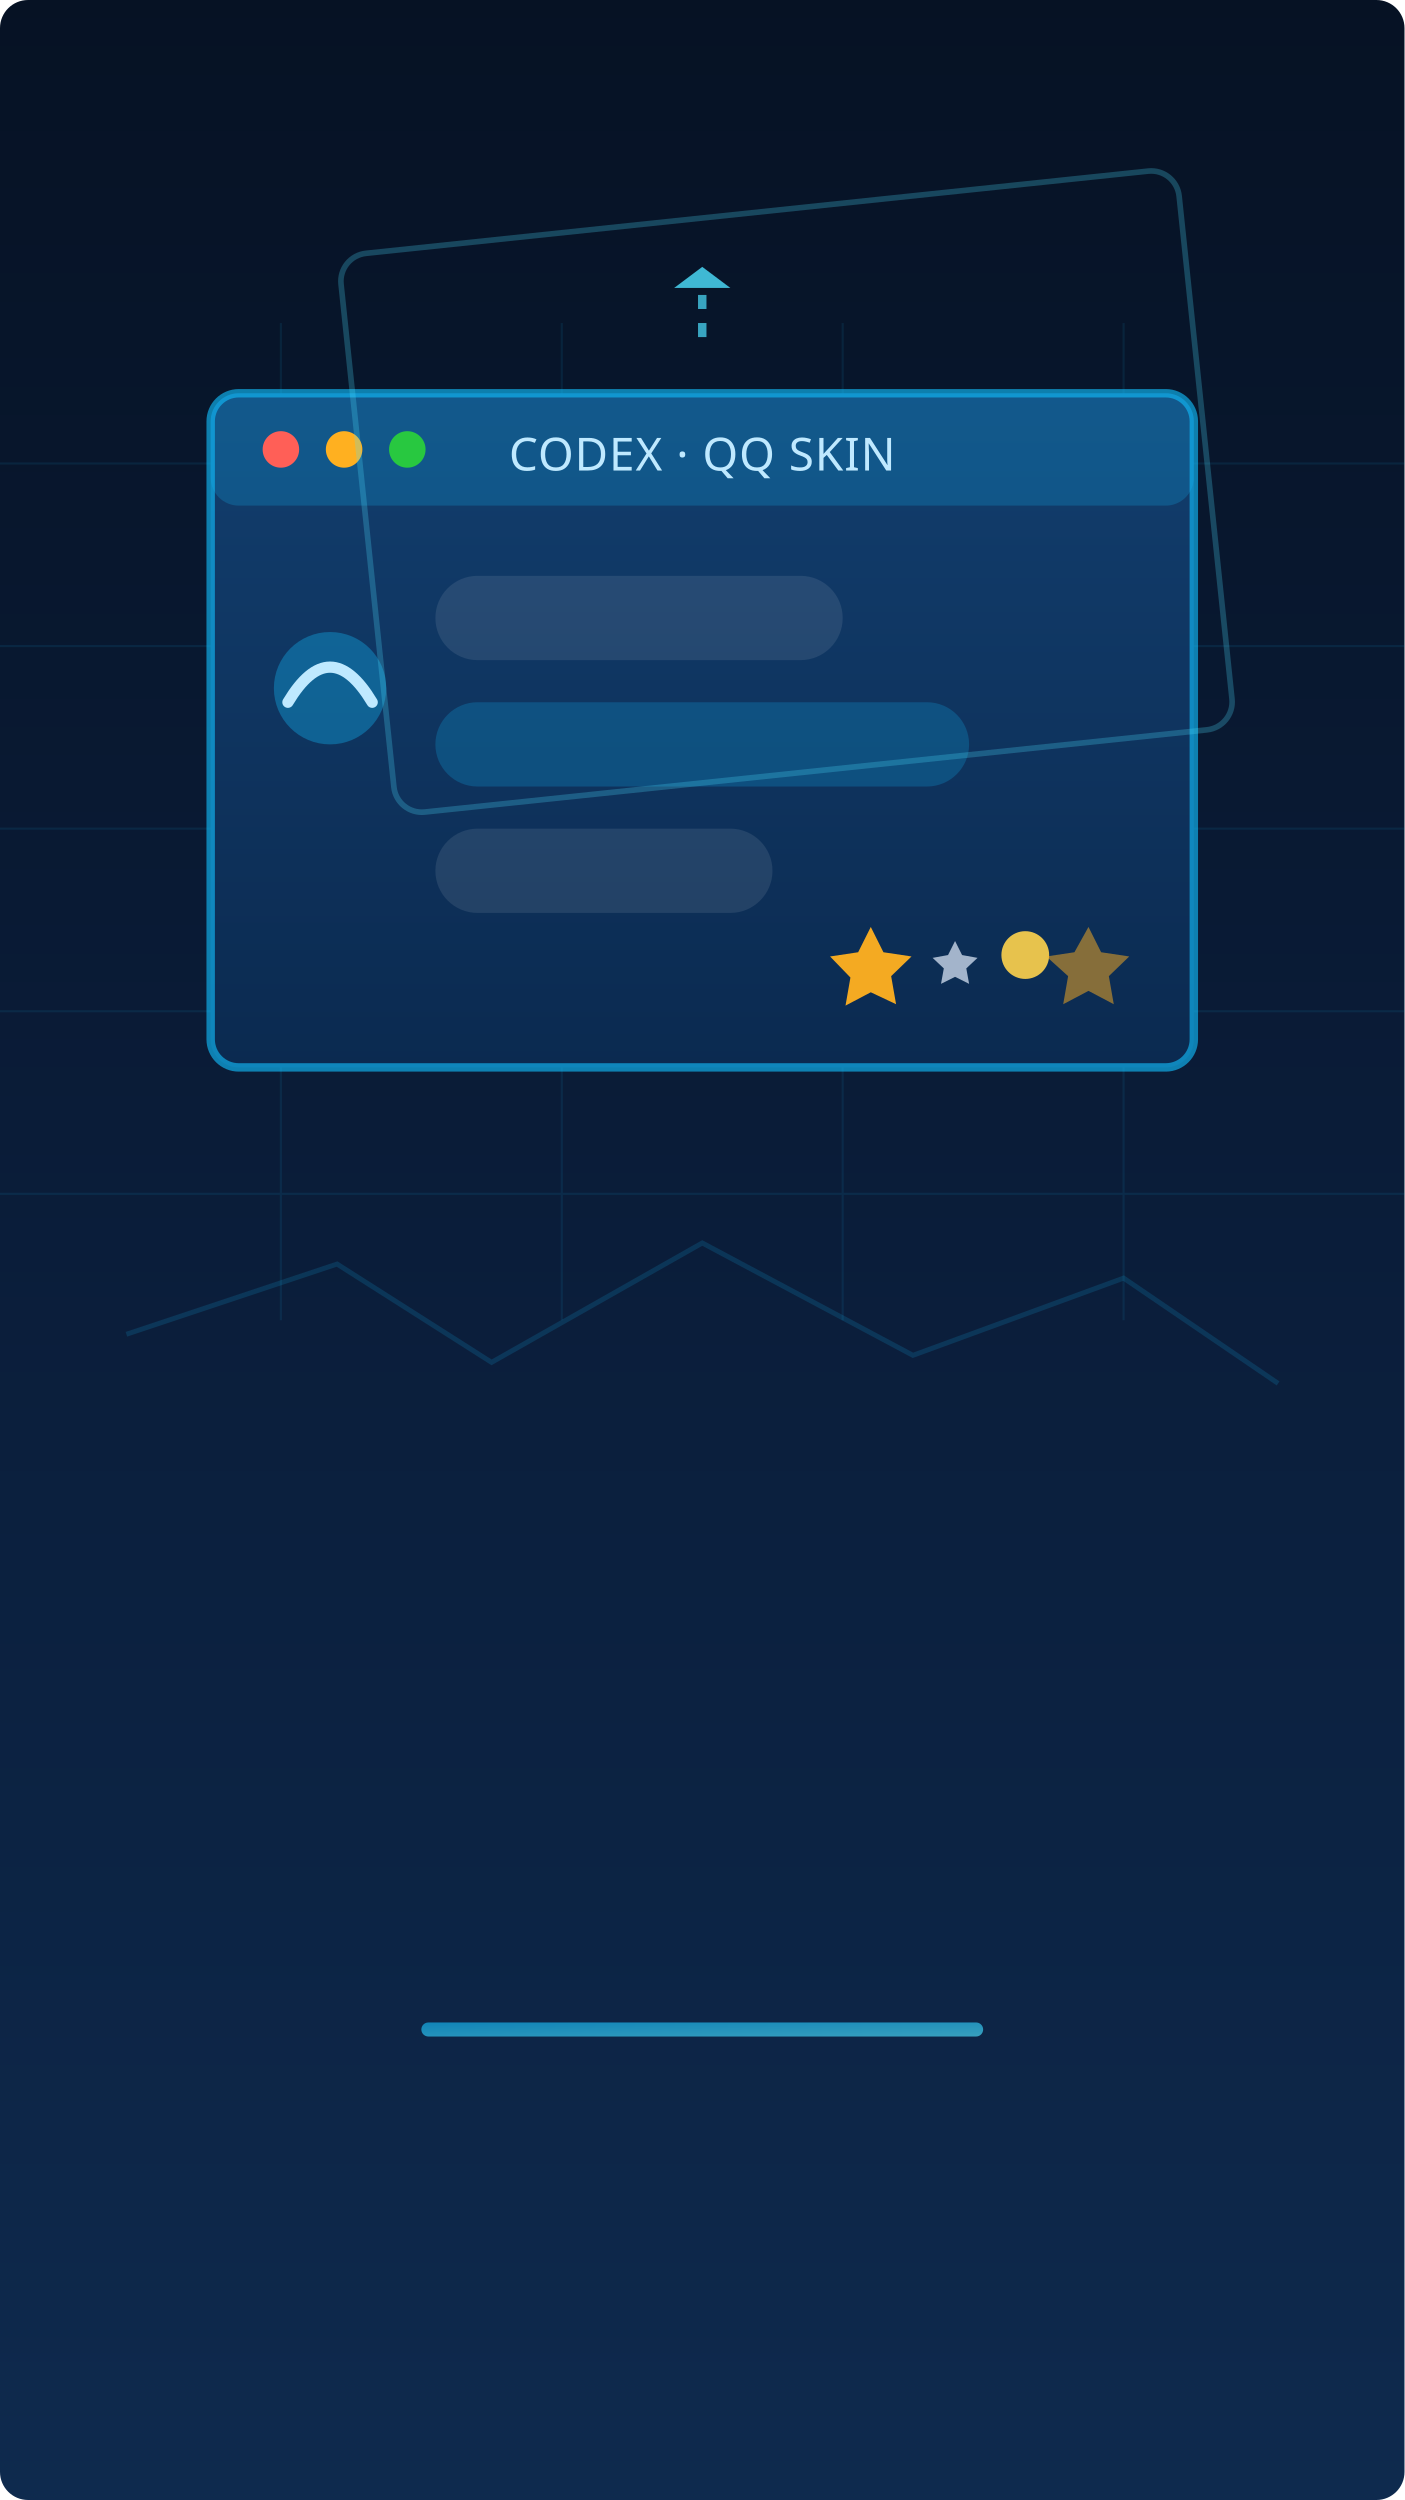
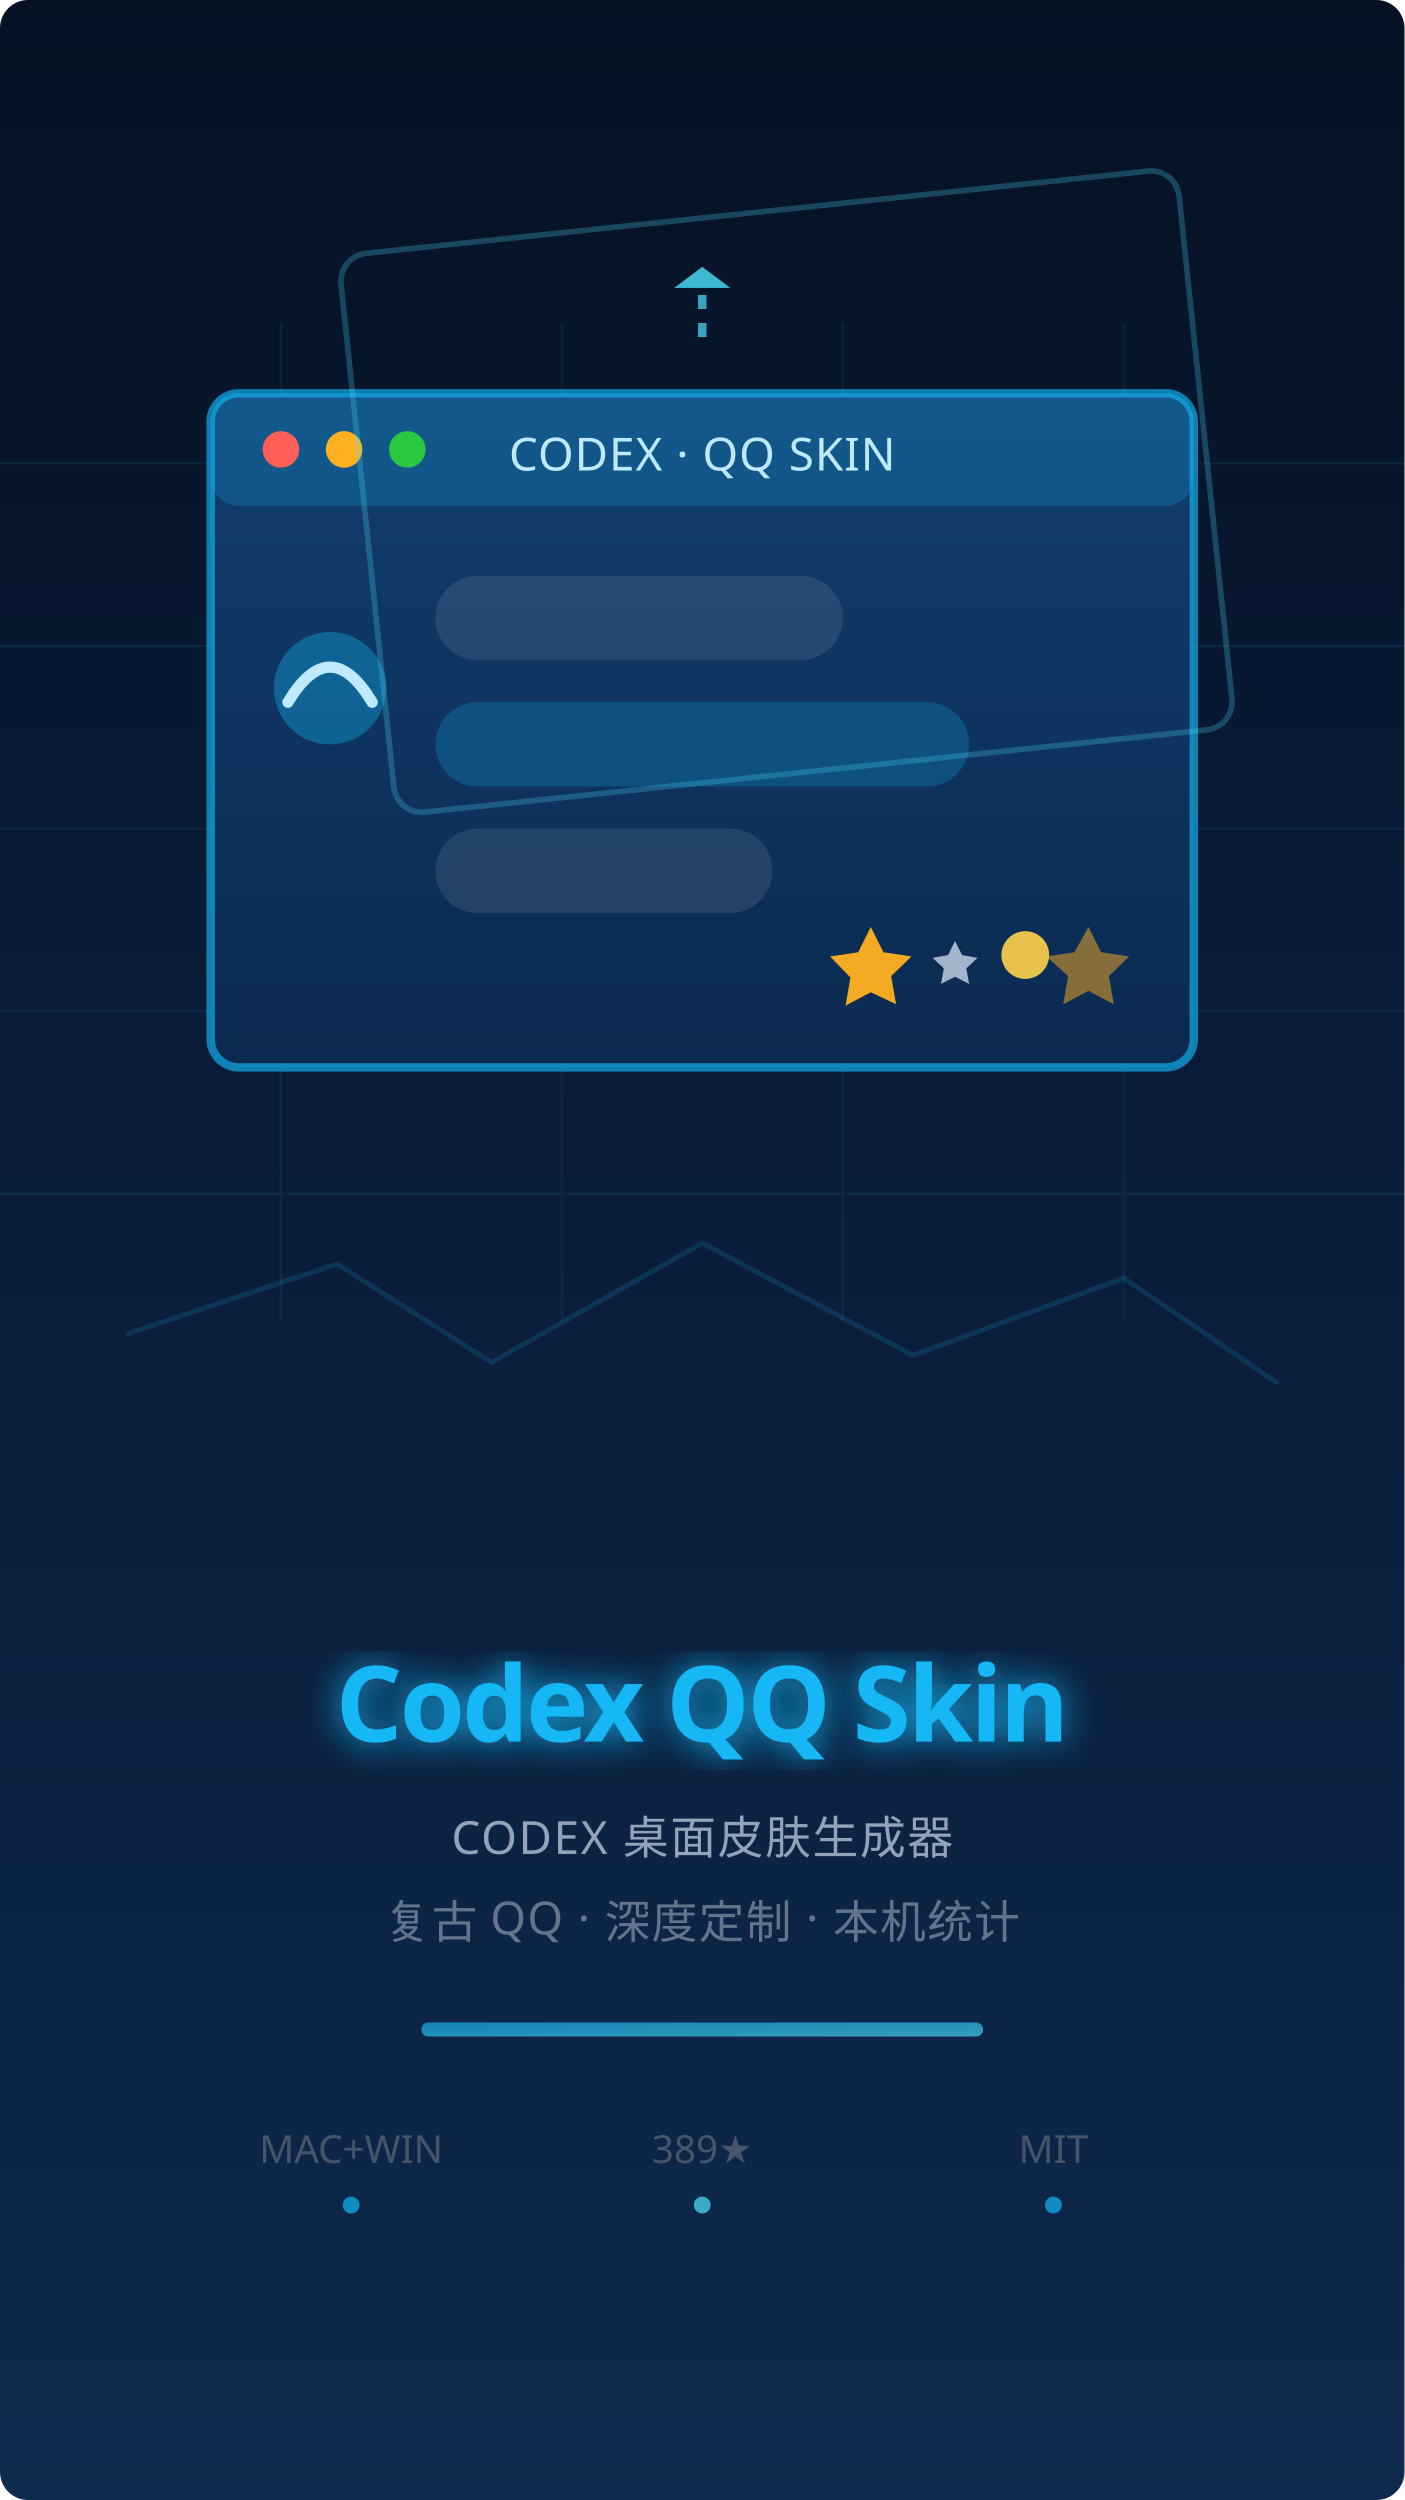
<svg xmlns="http://www.w3.org/2000/svg" viewBox="0 0 200 356" width="200" height="356">
  <defs>
    <linearGradient id="bg" x1="0" y1="0" x2="0" y2="1">
      <stop offset="0%" stop-color="#061224" />
      <stop offset="45%" stop-color="#0A1C38" />
      <stop offset="100%" stop-color="#0E2A4E" />
    </linearGradient>
    <linearGradient id="accent" x1="0" y1="0" x2="1" y2="1">
      <stop offset="0%" stop-color="#12B7F5" />
      <stop offset="100%" stop-color="#4DE1FF" />
    </linearGradient>
    <linearGradient id="winGrad" x1="0" y1="0" x2="0" y2="1">
      <stop offset="0%" stop-color="#123E6E" />
      <stop offset="100%" stop-color="#0B2A50" />
    </linearGradient>
    <filter id="neon">
      <feGaussianBlur stdDeviation="2.5" result="blur" />
      <feMerge>
        <feMergeNode in="blur" />
        <feMergeNode in="SourceGraphic" />
      </feMerge>
    </filter>
  </defs>
  <rect width="200" height="356" fill="url(#bg)" rx="4" />
  <g opacity=".09" stroke="#12B7F5" stroke-width=".3">
    <line x1="0" y1="66" x2="200" y2="66" />
    <line x1="0" y1="92" x2="200" y2="92" />
    <line x1="0" y1="118" x2="200" y2="118" />
    <line x1="0" y1="144" x2="200" y2="144" />
    <line x1="0" y1="170" x2="200" y2="170" />
    <line x1="40" y1="46" x2="40" y2="188" />
    <line x1="80" y1="46" x2="80" y2="188" />
    <line x1="120" y1="46" x2="120" y2="188" />
    <line x1="160" y1="46" x2="160" y2="188" />
  </g>
  <g transform="translate(30,56)">
    <rect x="0" y="0" width="140" height="96" rx="4" fill="url(#winGrad)" stroke="#12B7F5" stroke-opacity=".65" stroke-width="1.2" />
    <rect x="0" y="0" width="140" height="16" rx="4" fill="#12B7F5" opacity=".22" />
    <circle cx="10" cy="8" r="2.6" fill="#FF5F57" />
    <circle cx="19" cy="8" r="2.6" fill="#FFB020" />
    <circle cx="28" cy="8" r="2.6" fill="#28C840" />
    <text x="70" y="11" text-anchor="middle" font-family="system-ui,sans-serif" font-size="6.5" fill="#BFE9FF" letter-spacing=".15">CODEX · QQ SKIN</text>
    <circle cx="17" cy="42" r="8" fill="#12B7F5" opacity=".35" />
    <path d="M11 44 q6 -10 12 0" stroke="#BFE9FF" stroke-width="1.6" fill="none" stroke-linecap="round" />
    <rect x="32" y="26" width="58" height="12" rx="6" fill="rgba(255,255,255,.09)" />
    <rect x="32" y="44" width="76" height="12" rx="6" fill="rgba(18,183,245,.22)" />
    <rect x="32" y="62" width="48" height="12" rx="6" fill="rgba(255,255,255,.09)" />
    <g transform="translate(88,76)">
      <path d="M6 0l1.8 3.6 4 .6-2.9 2.8.7 4L6 9.3l-3.6 1.9.7-4L.2 4.2l4-.6z" fill="#FFB020" opacity=".95" />
      <path d="M18 2l1 2 2.2.4-1.6 1.5.4 2.2-2-1-2 1 .4-2.2-1.6-1.5 2.2-.4z" fill="#C9D6E8" opacity=".8" />
      <circle cx="28" cy="4" r="3.4" fill="#FFD34D" opacity=".9" />
      <path d="M37 0l1.8 3.6 4 .6-2.9 2.8.7 4-3.6-1.9-3.6 1.9.7-4L31 4.2l4-.6z" fill="#FFB020" opacity=".5" />
    </g>
    <path d="M70 -8 L70 -16" stroke="#4DE1FF" stroke-width="1.2" stroke-dasharray="2 2" opacity=".7" />
    <path d="M66 -15 l4 -3 l4 3 z" fill="#4DE1FF" opacity=".8" />
  </g>
  <g transform="translate(52,30)" opacity=".25">
    <rect x="0" y="0" width="120" height="80" rx="4" fill="none" stroke="#4DE1FF" stroke-width=".8" transform="rotate(-6 60 40)" />
  </g>
  <g transform="translate(18,190)" opacity=".16" fill="none" stroke="#12B7F5" stroke-width=".7">
    <polyline points="0,0 30,-10 52,4 82,-13 112,3 142,-8 164,7" />
  </g>
+   <text x="100" y="248" text-anchor="middle" font-family="system-ui,sans-serif" font-size="15" font-weight="800" fill="#12B7F5" letter-spacing="-.4" filter="url(#neon)">Codex QQ Skin</text>
+   <text x="100" y="264" text-anchor="middle" font-family="system-ui,sans-serif" font-size="6.5" fill="#94A3B8" letter-spacing=".25">CODEX 桌面皮肤生成器</text>
+   <text x="100" y="276" text-anchor="middle" font-family="system-ui,sans-serif" font-size="6.5" fill="#64748B" letter-spacing=".2">复古 QQ · 深度定制 · 本机统计</text>
  <rect x="60" y="288" width="80" height="2" rx="1" fill="url(#accent)" opacity=".65" />
  <g font-family="system-ui,sans-serif" font-size="5.5" fill="#475569" text-anchor="middle">
+     <text x="50" y="308">MAC+WIN</text>
+     <circle cx="50" cy="314" r="1.2" fill="#12B7F5" opacity=".7" />
+     <text x="100" y="308">389★</text>
+     <circle cx="100" cy="314" r="1.2" fill="#4DE1FF" opacity=".7" />
+     <text x="150" y="308">MIT</text>
+     <circle cx="150" cy="314" r="1.2" fill="#12B7F5" opacity=".7" />
  </g>
</svg>
